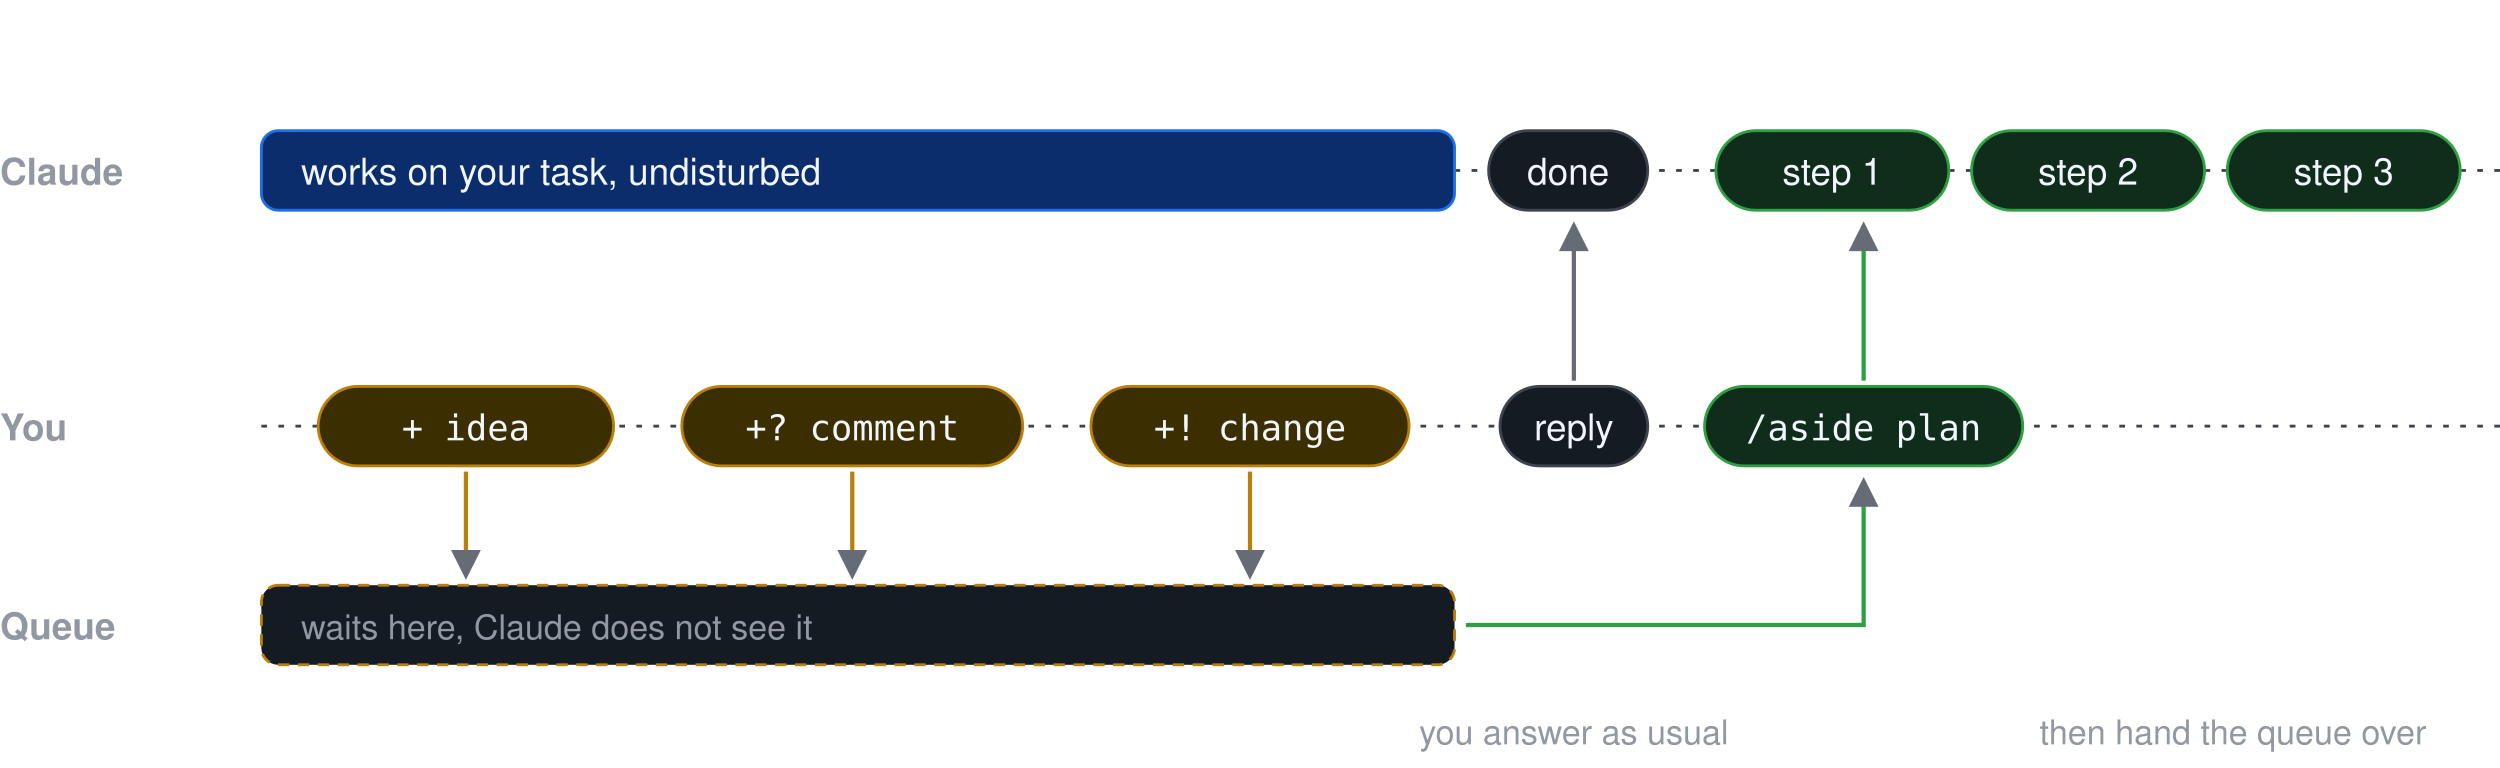
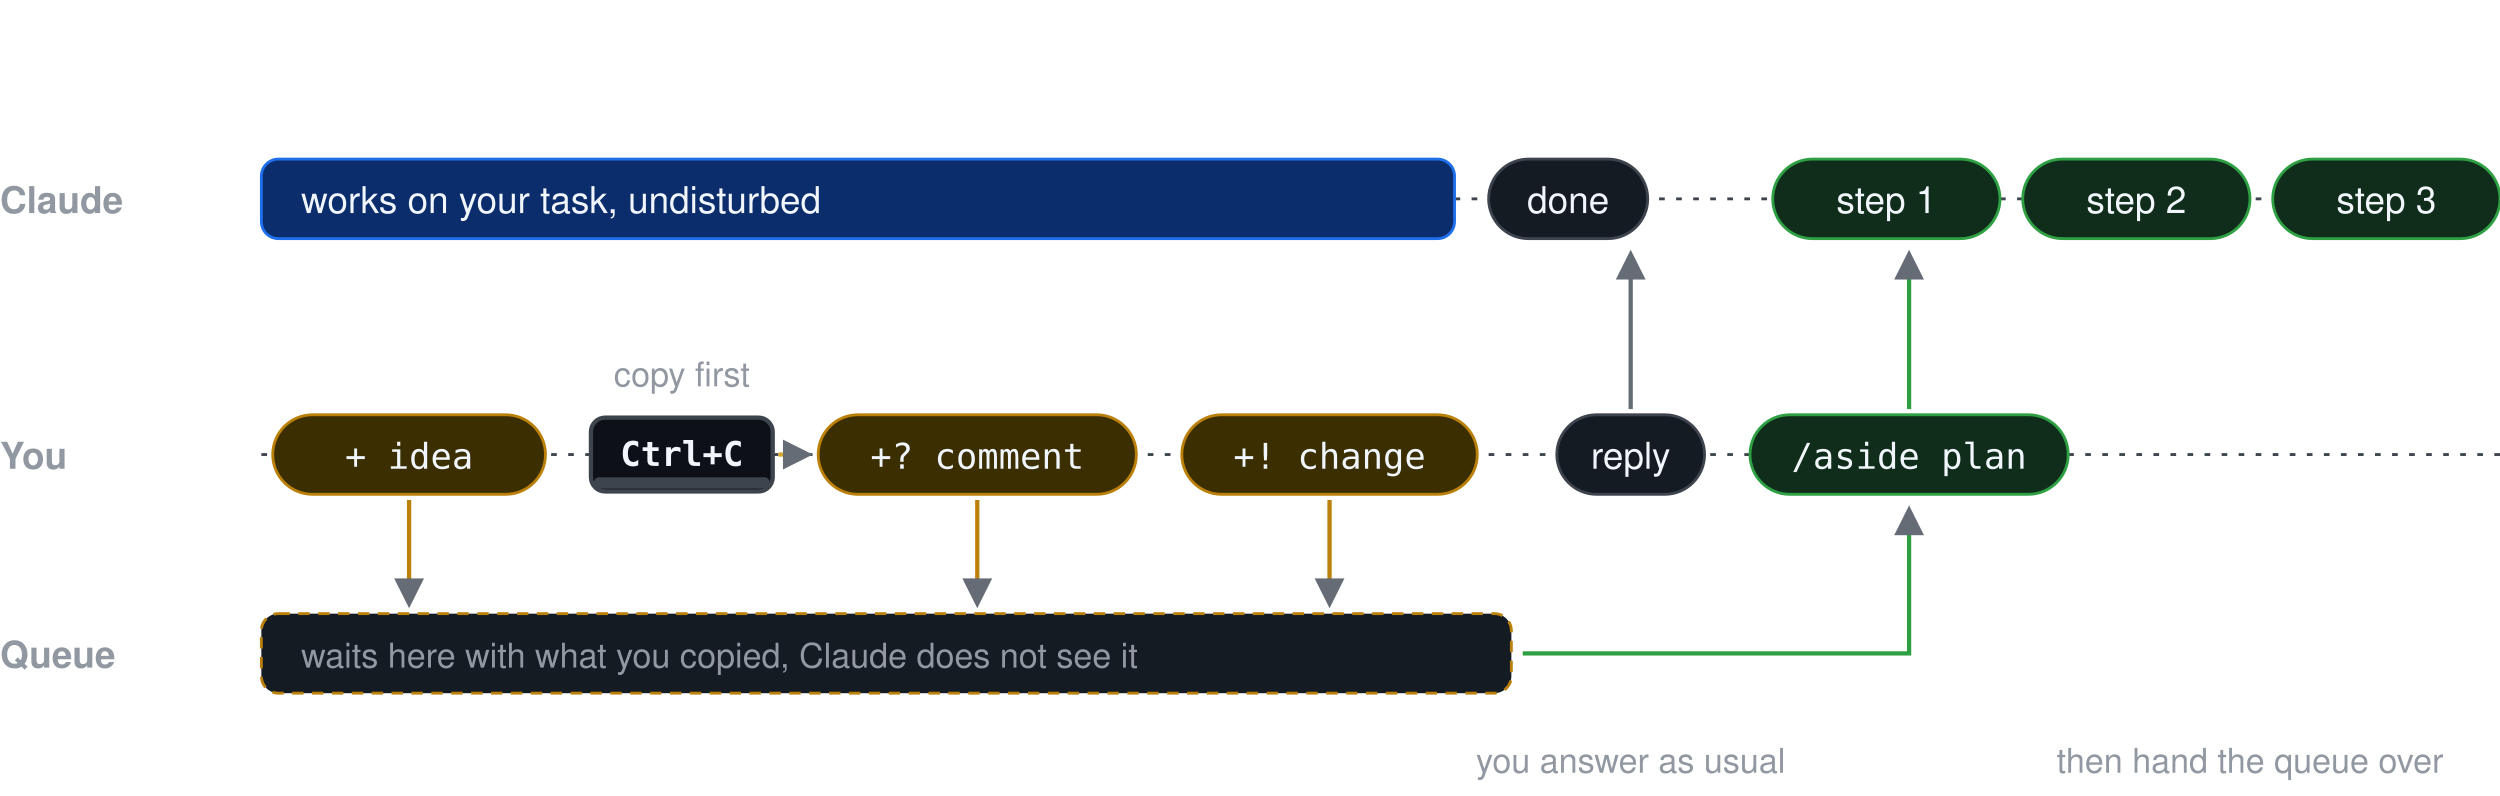
- <svg xmlns="http://www.w3.org/2000/svg" xml:space="preserve" width="880" height="270" viewBox="0 0 880 270" role="img" aria-label="While Claude works on your task, your ideas and comments go to a queue instead of to Claude. When it is done you answer it as usual, and /aside plan hands the queue over as steps.">
+ <svg xmlns="http://www.w3.org/2000/svg" xml:space="preserve" width="880" height="280" viewBox="0 0 880 280" role="img" aria-label="While Claude works on your task, you copy text with Ctrl+C and add ideas and comments; they go to a queue instead of to Claude. When it is done you answer it as usual, and /aside plan hands the queue over as steps.">
  <style>
    .lab { font: 600 13px -apple-system, "Segoe UI", Helvetica, Arial, sans-serif; fill: #9198a1; }
    .t { font: 500 13px -apple-system, "Segoe UI", Helvetica, Arial, sans-serif; fill: #f0f6fc; }
    .s { font: 400 12px -apple-system, "Segoe UI", Helvetica, Arial, sans-serif; fill: #9198a1; }
    .m { font: 500 12.5px ui-monospace, SFMono-Regular, Menlo, Consolas, monospace; fill: #f0f6fc; }
+     .k { font: 700 12px ui-monospace, SFMono-Regular, Menlo, Consolas, monospace; fill: #f0f6fc; }
  </style>
  <defs>
    <marker id="a" viewBox="0 0 10 10" refX="8" refY="5" markerWidth="7" markerHeight="7" orient="auto-start-reverse">
      <path d="M0 0 L10 5 L0 10 z" fill="#656c76" />
    </marker>
  </defs>
-   <text x="0" y="65" class="lab">Claude</text>
-   <text x="0" y="155" class="lab">You</text>
-   <text x="0" y="225" class="lab">Queue</text>
-   <line x1="92" y1="60" x2="880" y2="60" stroke="#3d444d" stroke-dasharray="2 4" />
-   <line x1="92" y1="150" x2="880" y2="150" stroke="#3d444d" stroke-dasharray="2 4" />
-   <rect x="92" y="46" width="420" height="28" rx="6" fill="#0c2d6b" stroke="#1f6feb" />
-   <text x="106" y="65" class="t">works on your task, undisturbed</text>
-   <rect x="524" y="46" width="56" height="28" rx="14.0" fill="#151b23" stroke="#3d444d" />
-   <text x="552.0" y="65.0" class="t" text-anchor="middle">done</text>
-   <rect x="112" y="136" width="104" height="28" rx="14.0" fill="#3b2e00" stroke="#bb8009" />
-   <text x="164.0" y="155.0" class="m" text-anchor="middle">+ idea</text>
-   <rect x="240" y="136" width="120" height="28" rx="14.0" fill="#3b2e00" stroke="#bb8009" />
-   <text x="300.0" y="155.0" class="m" text-anchor="middle">+? comment</text>
-   <rect x="384" y="136" width="112" height="28" rx="14.0" fill="#3b2e00" stroke="#bb8009" />
-   <text x="440.0" y="155.0" class="m" text-anchor="middle">+! change</text>
-   <path d="M164 166 V202" stroke="#bb8009" stroke-width="1.5" fill="none" marker-end="url(#a)" />
-   <path d="M300 166 V202" stroke="#bb8009" stroke-width="1.5" fill="none" marker-end="url(#a)" />
-   <path d="M440 166 V202" stroke="#bb8009" stroke-width="1.5" fill="none" marker-end="url(#a)" />
-   <rect x="92" y="206" width="420" height="28" rx="6" fill="#151b23" stroke="#bb8009" stroke-dasharray="4 3" />
-   <text x="106" y="225" class="s">waits here, Claude does not see it</text>
-   <rect x="528" y="136" width="52" height="28" rx="14.0" fill="#151b23" stroke="#3d444d" />
-   <text x="554.0" y="155.0" class="t" text-anchor="middle">reply</text>
-   <path d="M554 134 V80" stroke="#656c76" stroke-width="1.5" fill="none" marker-end="url(#a)" />
-   <rect x="600" y="136" width="112" height="28" rx="14.0" fill="#0f2d1a" stroke="#2ea043" />
-   <text x="656.0" y="155.0" class="m" text-anchor="middle">/aside plan</text>
-   <path d="M516 220 H656 V170" stroke="#2ea043" stroke-width="1.5" fill="none" marker-end="url(#a)" />
-   <path d="M656 134 V80" stroke="#2ea043" stroke-width="1.5" fill="none" marker-end="url(#a)" />
-   <rect x="604" y="46" width="82" height="28" rx="14.0" fill="#0f2d1a" stroke="#2ea043" />
-   <text x="645.0" y="65.0" class="t" text-anchor="middle">step 1</text>
-   <rect x="694" y="46" width="82" height="28" rx="14.0" fill="#0f2d1a" stroke="#2ea043" />
-   <text x="735.0" y="65.0" class="t" text-anchor="middle">step 2</text>
-   <rect x="784" y="46" width="82" height="28" rx="14.0" fill="#0f2d1a" stroke="#2ea043" />
-   <text x="825.0" y="65.0" class="t" text-anchor="middle">step 3</text>
-   <text x="554" y="262" class="s" text-anchor="middle">you answer as usual</text>
-   <text x="786" y="262" class="s" text-anchor="middle">then hand the queue over</text>
+   <text x="0" y="75" class="lab">Claude</text>
+   <text x="0" y="165" class="lab">You</text>
+   <text x="0" y="235" class="lab">Queue</text>
+   <line x1="92" y1="70" x2="880" y2="70" stroke="#3d444d" stroke-dasharray="2 4" />
+   <line x1="92" y1="160" x2="880" y2="160" stroke="#3d444d" stroke-dasharray="2 4" />
+   <rect x="92" y="56" width="420" height="28" rx="6" fill="#0c2d6b" stroke="#1f6feb" />
+   <text x="106" y="75" class="t">works on your task, undisturbed</text>
+   <rect x="524" y="56" width="56" height="28" rx="14" fill="#151b23" stroke="#3d444d" />
+   <text x="552" y="75" class="t" text-anchor="middle">done</text>
+   <rect x="96" y="146" width="96" height="28" rx="14" fill="#3b2e00" stroke="#bb8009" />
+   <text x="144" y="165" class="m" text-anchor="middle">+ idea</text>
+   <text x="240" y="136" class="s" text-anchor="middle">copy first</text>
+   <rect x="208" y="147" width="64" height="26" rx="5" fill="#0d1117" stroke="#3d444d" stroke-width="1.5" />
+   <rect x="209" y="168" width="62" height="4" rx="2" fill="#3d444d" />
+   <text x="240" y="164" class="k" text-anchor="middle">Ctrl+C</text>
+   <path d="M274 160 H284" stroke="#d4a72c" stroke-width="1.5" fill="none" marker-end="url(#a)" />
+   <rect x="288" y="146" width="112" height="28" rx="14" fill="#3b2e00" stroke="#bb8009" />
+   <text x="344" y="165" class="m" text-anchor="middle">+? comment</text>
+   <rect x="416" y="146" width="104" height="28" rx="14" fill="#3b2e00" stroke="#bb8009" />
+   <text x="468" y="165" class="m" text-anchor="middle">+! change</text>
+   <path d="M144 176 V212" stroke="#bb8009" stroke-width="1.5" fill="none" marker-end="url(#a)" />
+   <path d="M344 176 V212" stroke="#bb8009" stroke-width="1.5" fill="none" marker-end="url(#a)" />
+   <path d="M468 176 V212" stroke="#bb8009" stroke-width="1.5" fill="none" marker-end="url(#a)" />
+   <rect x="92" y="216" width="440" height="28" rx="6" fill="#151b23" stroke="#bb8009" stroke-dasharray="4 3" />
+   <text x="106" y="235" class="s">waits here with what you copied, Claude does not see it</text>
+   <rect x="548" y="146" width="52" height="28" rx="14" fill="#151b23" stroke="#3d444d" />
+   <text x="574" y="165" class="t" text-anchor="middle">reply</text>
+   <path d="M574 144 V90" stroke="#656c76" stroke-width="1.5" fill="none" marker-end="url(#a)" />
+   <rect x="616" y="146" width="112" height="28" rx="14" fill="#0f2d1a" stroke="#2ea043" />
+   <text x="672" y="165" class="m" text-anchor="middle">/aside plan</text>
+   <path d="M536 230 H672 V180" stroke="#2ea043" stroke-width="1.5" fill="none" marker-end="url(#a)" />
+   <path d="M672 144 V90" stroke="#2ea043" stroke-width="1.5" fill="none" marker-end="url(#a)" />
+   <rect x="624" y="56" width="80" height="28" rx="14" fill="#0f2d1a" stroke="#2ea043" />
+   <text x="664" y="75" class="t" text-anchor="middle">step 1</text>
+   <rect x="712" y="56" width="80" height="28" rx="14" fill="#0f2d1a" stroke="#2ea043" />
+   <text x="752" y="75" class="t" text-anchor="middle">step 2</text>
+   <rect x="800" y="56" width="80" height="28" rx="14" fill="#0f2d1a" stroke="#2ea043" />
+   <text x="840" y="75" class="t" text-anchor="middle">step 3</text>
+   <text x="574" y="272" class="s" text-anchor="middle">you answer as usual</text>
+   <text x="792" y="272" class="s" text-anchor="middle">then hand the queue over</text>
</svg>
